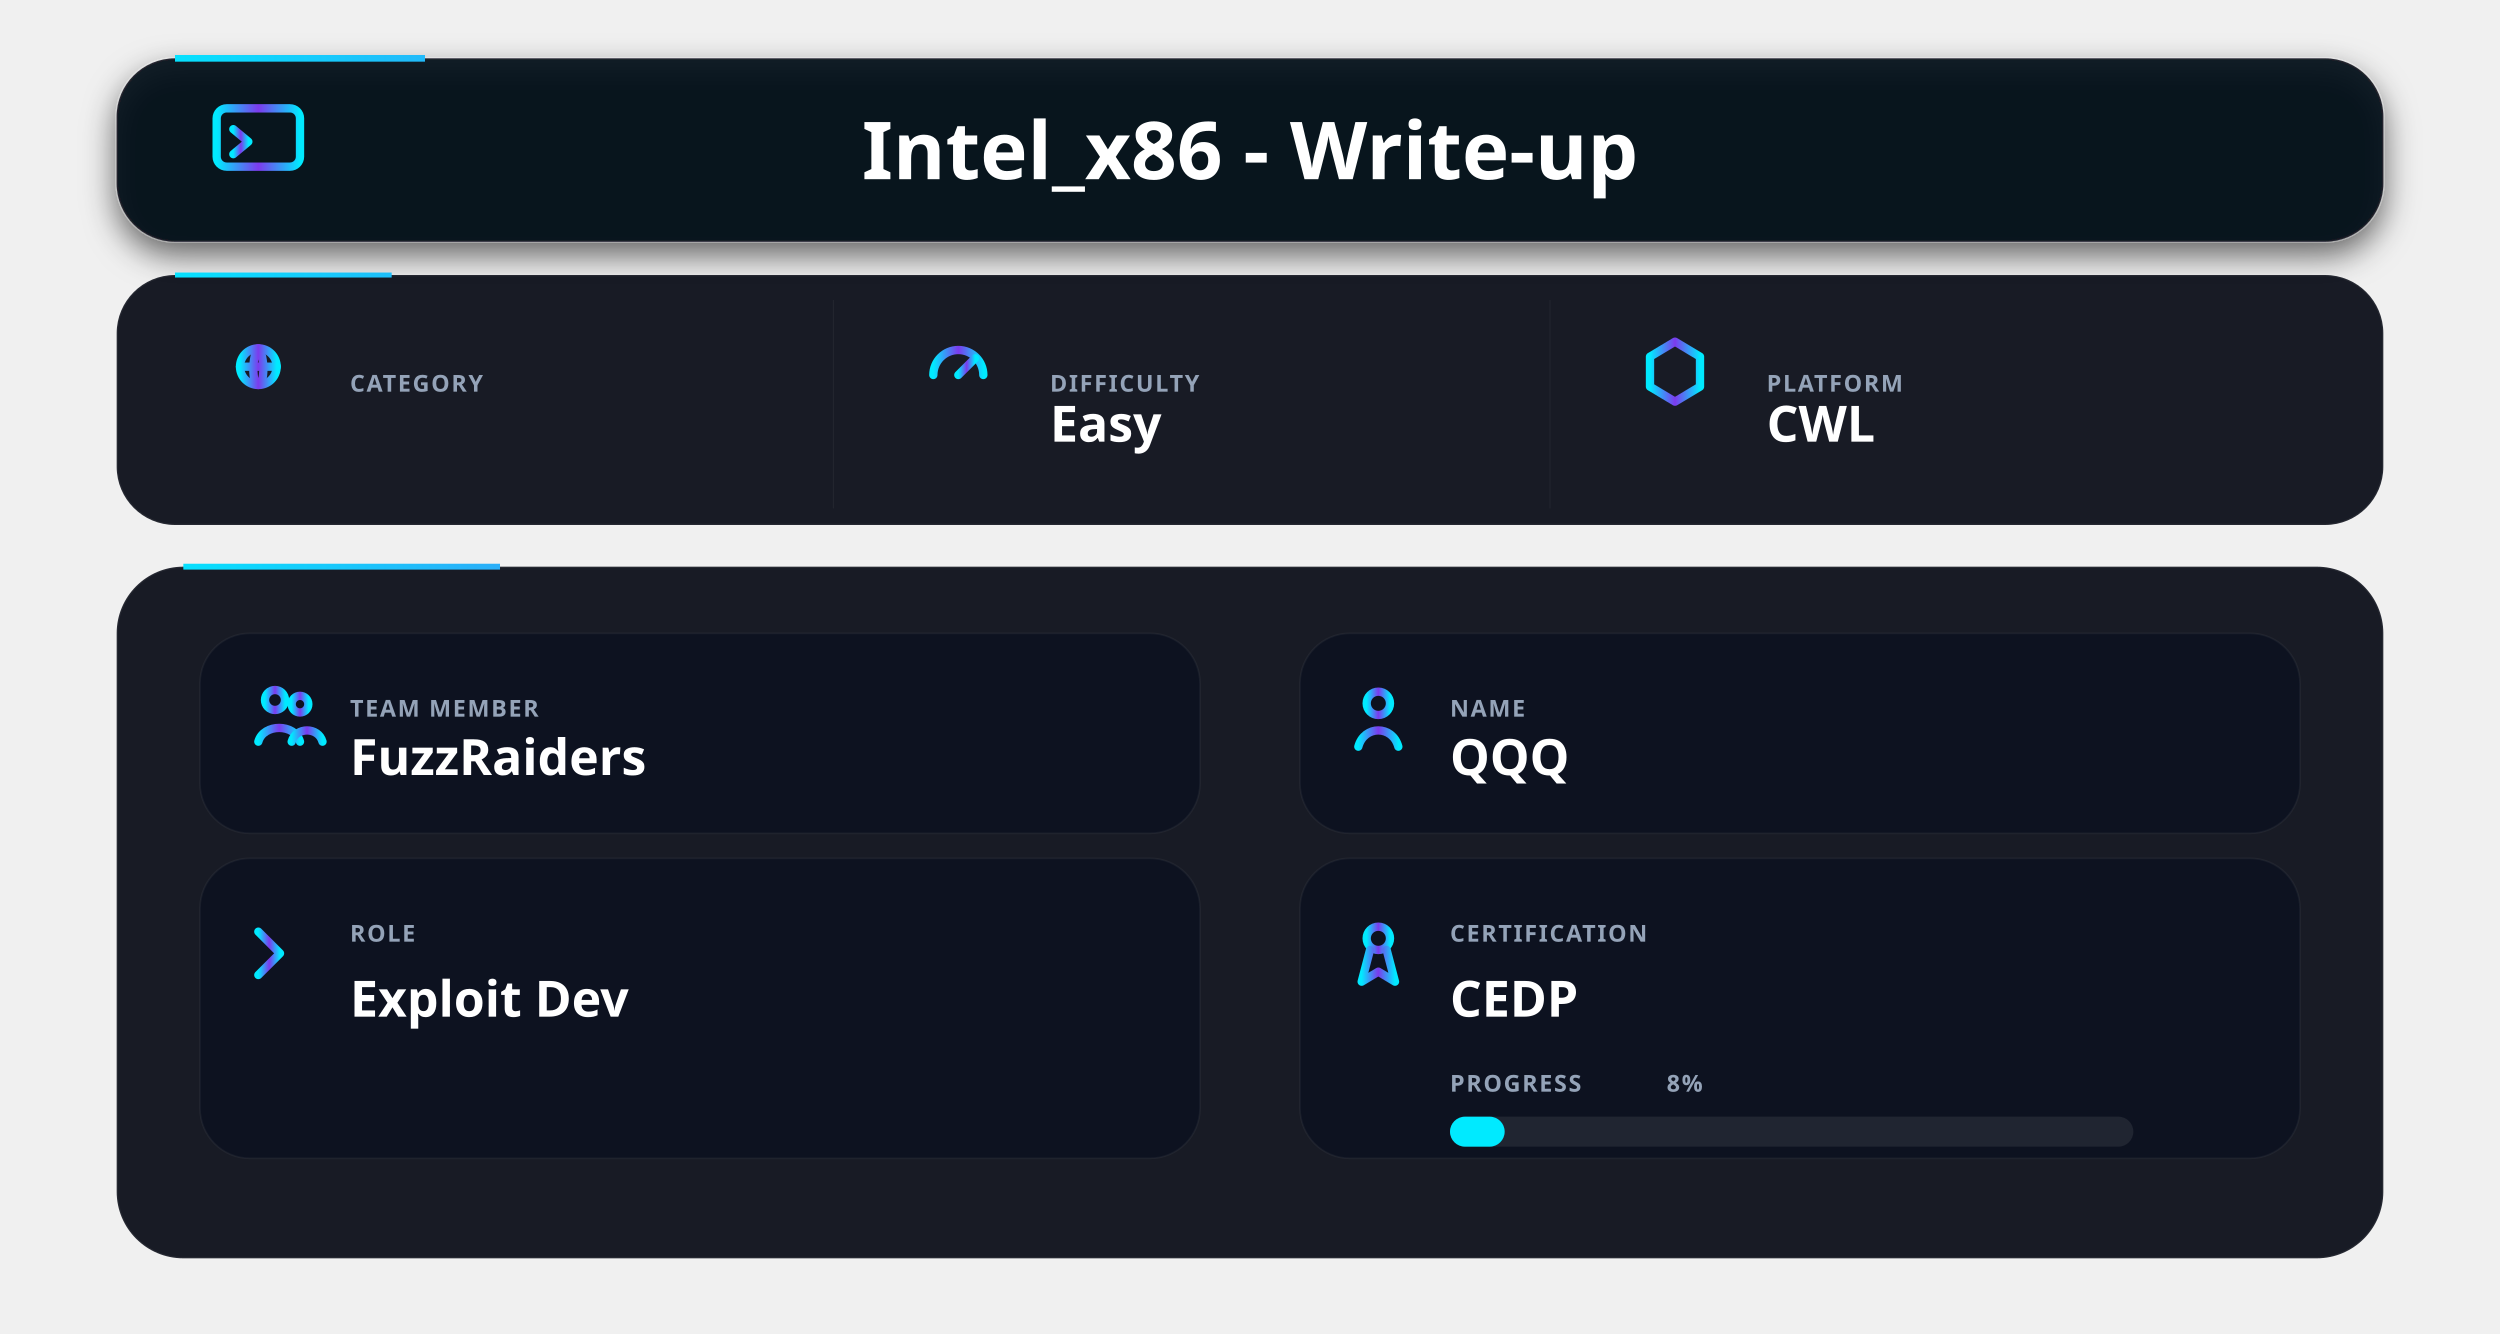
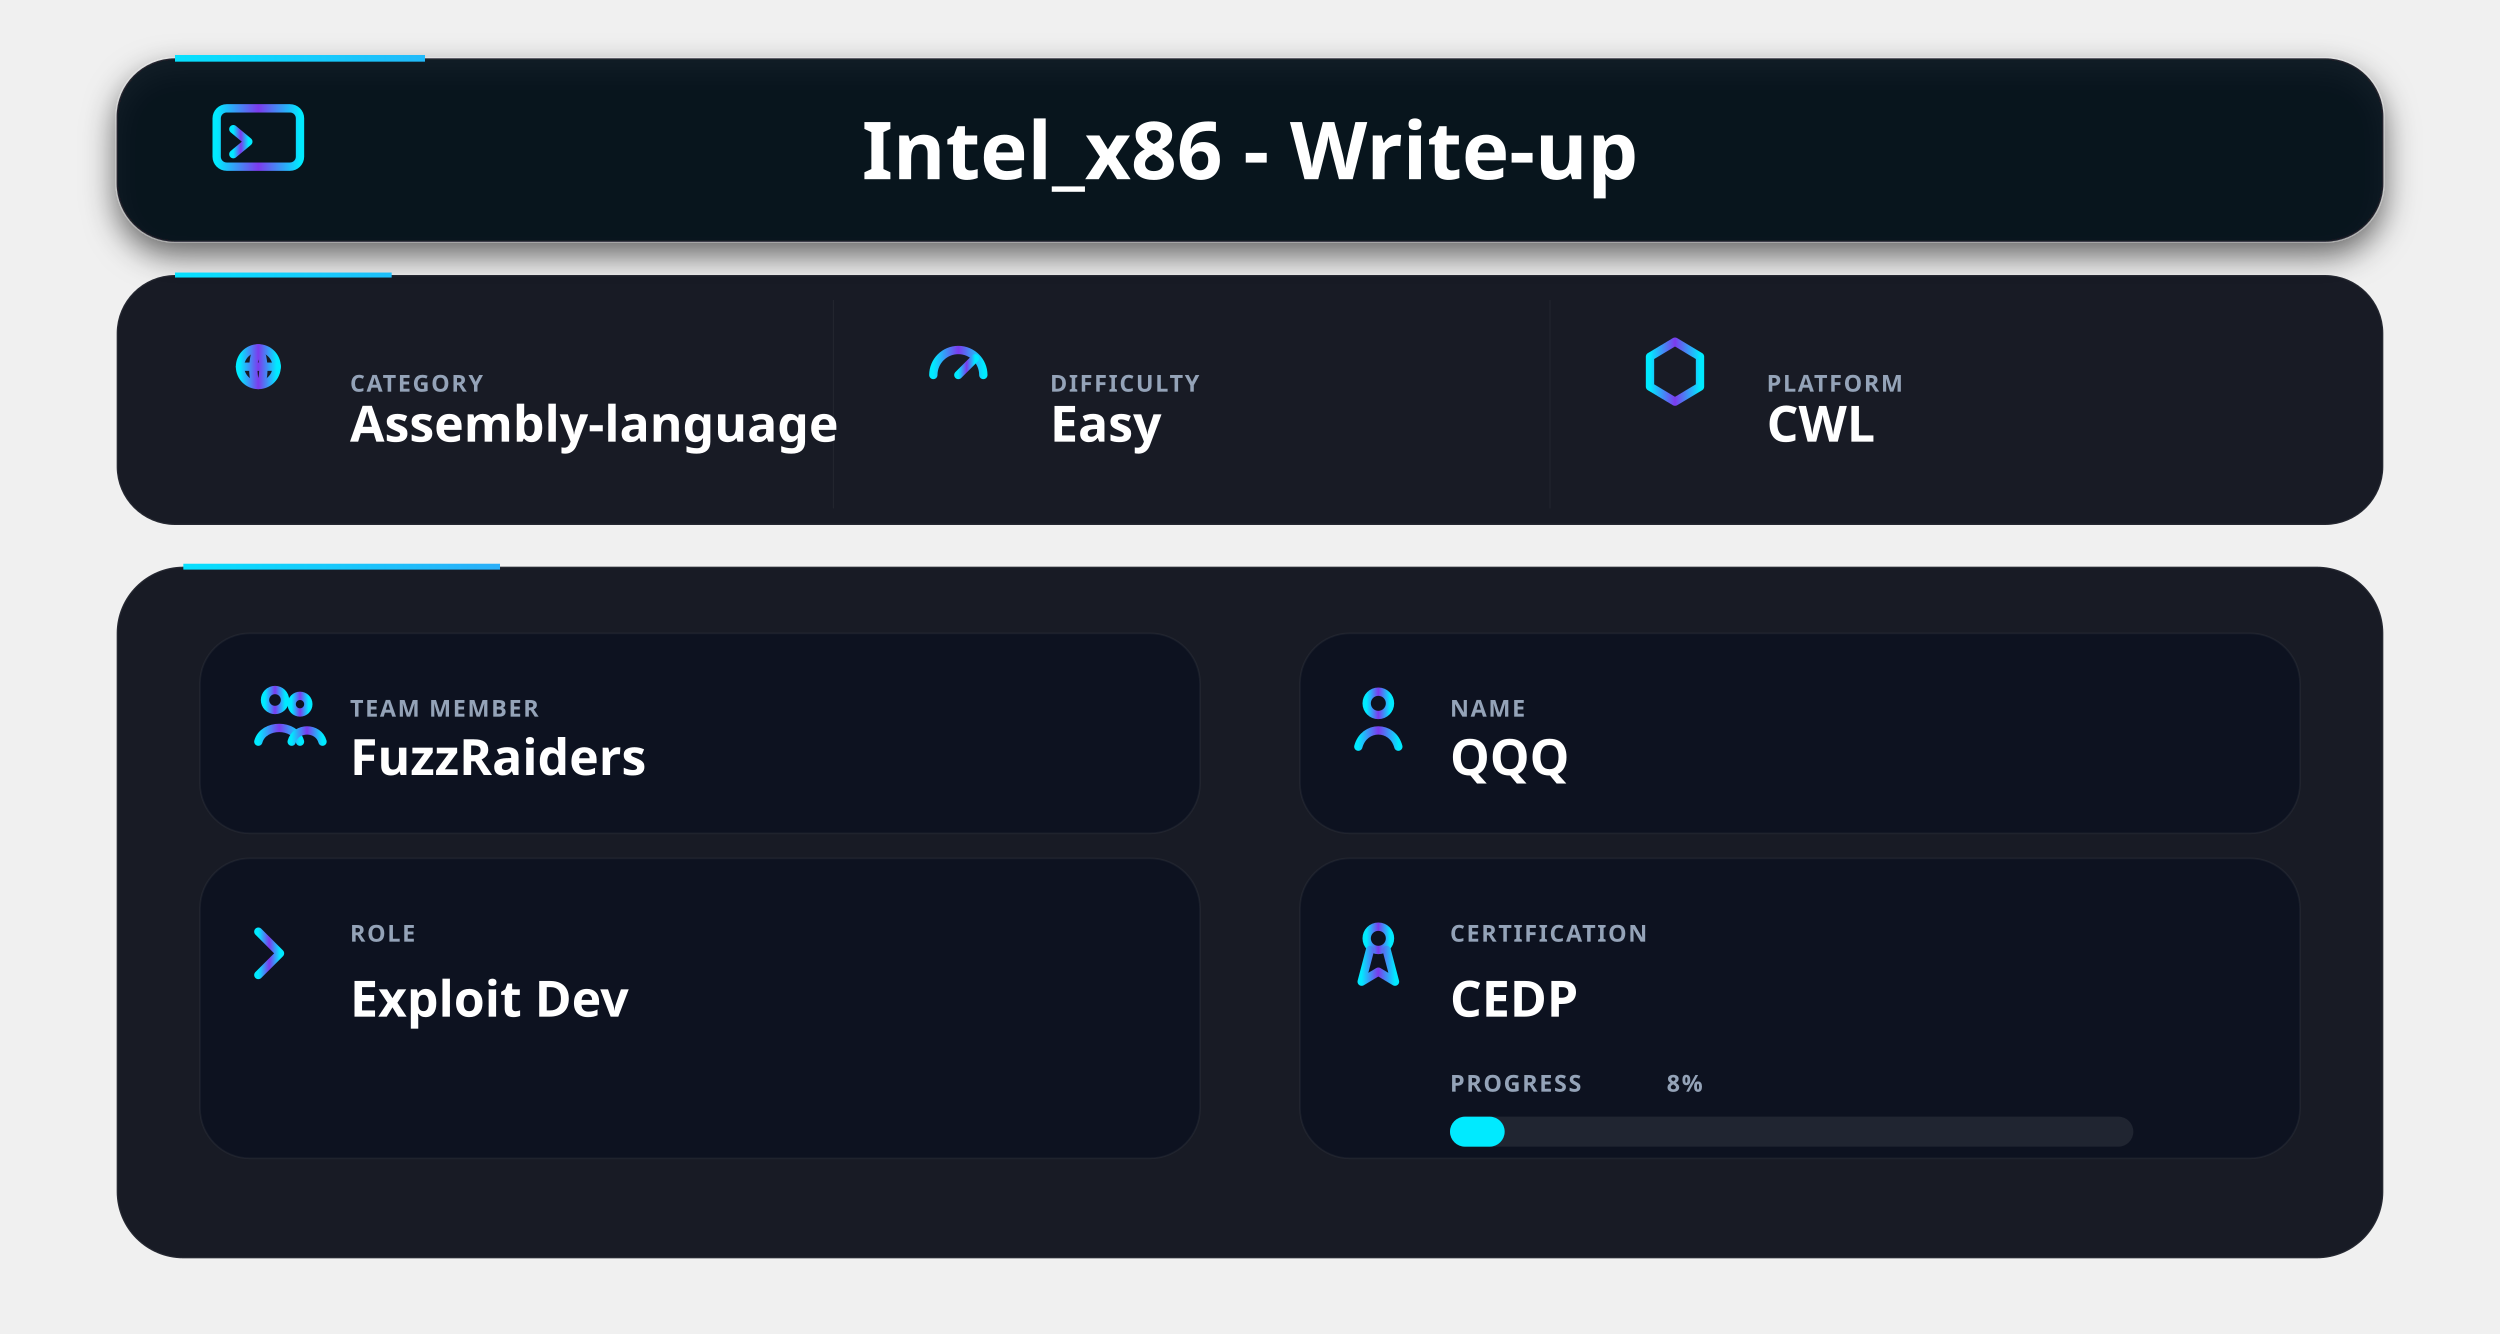
<svg xmlns="http://www.w3.org/2000/svg" width="3000" height="1600" viewBox="0 0 3000 1600">
  <defs>
    <linearGradient id="accent" x1="0" y1="0" x2="1" y2="0">
      <stop offset="0%" stop-color="#00eaff" />
      <stop offset="50%" stop-color="#7c3aed" />
      <stop offset="100%" stop-color="#00eaff" />
      <animate attributeName="x1" values="0;1;0" dur="7s" repeatCount="indefinite" />
      <animate attributeName="x2" values="1;0;1" dur="7s" repeatCount="indefinite" />
    </linearGradient>
    <linearGradient id="progressGrad" x1="-600" y1="0" x2="600" y2="0" gradientUnits="userSpaceOnUse">
      <stop offset="0%" stop-color="#7c3aed" />
      <stop offset="100%" stop-color="#00eaff" />
      <animate attributeName="x1" values="-600;600" dur="3s" repeatCount="indefinite" />
      <animate attributeName="x2" values="600;1800" dur="3s" repeatCount="indefinite" />
    </linearGradient>
    <filter id="shadow" x="-30%" y="-30%" width="160%" height="160%">
      <feDropShadow dx="0" dy="16" stdDeviation="20" flood-color="#000" flood-opacity="0.65" />
    </filter>
    <style>
      .panel { fill:#060914; fill-opacity:0.92; stroke:#ffffff; stroke-opacity:0.06; stroke-width:3; }
      .box { fill:#0c1220; fill-opacity:0.88; stroke:#ffffff; stroke-opacity:0.05; stroke-width:2; }

      .title { font:900 96px ui-monospace; fill:#ffffff; }
      .label { font:900 28px ui-monospace; fill:#94a3b8; letter-spacing:2px; }
      .value { font:900 60px ui-monospace; fill:#ffffff; }

      .icon { fill:none; stroke:url(#accent); stroke-width:10; stroke-linecap:round; stroke-linejoin:round; }
    </style>
  </defs>
  <g filter="url(#shadow)">
    <rect x="140" y="70" width="2720" height="220" rx="70" class="panel" />
  </g>
  <rect x="140" y="70" width="2720" height="220" rx="70" fill="none" stroke="url(#accent)" stroke-width="8" stroke-dasharray="300 9000">
    <animate attributeName="stroke-dashoffset" values="0;-9300" dur="3.2s" repeatCount="indefinite" />
  </rect>
  <g transform="translate(260,130)">
    <rect x="0" y="0" width="100" height="70" rx="12" class="icon" />
    <path d="M20 25l18 15-18 15" class="icon" />
    <path d="M50 50h25" class="icon" />
  </g>
  <text x="1500" y="215" text-anchor="middle" class="title">
  Intel_x86 - Write-up
  </text>
  <rect x="140" y="330" width="2720" height="300" rx="70" class="panel" />
  <rect x="140" y="330" width="2720" height="300" rx="70" fill="none" stroke="url(#accent)" stroke-width="6" stroke-dasharray="260 8500">
    <animate attributeName="stroke-dashoffset" values="0;-8760" dur="4s" repeatCount="indefinite" />
  </rect>
  <line x1="1000" y1="360" x2="1000" y2="610" stroke="#ffffff" stroke-opacity="0.06" />
  <line x1="1860" y1="360" x2="1860" y2="610" stroke="#ffffff" stroke-opacity="0.06" />
  <g transform="translate(280,410)">
    <circle cx="30" cy="30" r="22" class="icon" />
    <path d="M8 30h44M30 8c8 8 8 44 0 44M30 8c-8 8-8 44 0 44" class="icon" />
  </g>
  <text x="420" y="470" class="label">CATEGORY</text>
-   <text x="420" y="530" class="value" />
+   <text x="420" y="530" class="value">Assembly-language</text>
  <g transform="translate(1120,410)">
    <path d="M0 40a30 30 0 0 1 60 0" class="icon" />
    <path d="M30 40l20-20" class="icon" />
  </g>
  <text x="1260" y="470" class="label">DIFFICULTY</text>
  <text x="1260" y="530" class="value">Easy</text>
  <g transform="translate(1980,410)">
    <path d="M30 0l30 18v36L30 72 0 54V18z" class="icon" />
  </g>
  <text x="2120" y="470" class="label">PLATFORM</text>
  <text x="2120" y="530" class="value">CWL</text>
  <rect x="140" y="680" width="2720" height="830" rx="80" class="panel" />
  <rect x="140" y="680" width="2720" height="830" rx="80" fill="none" stroke="url(#accent)" stroke-width="7" stroke-dasharray="380 13000">
    <animate attributeName="stroke-dashoffset" values="0;-13400" dur="5s" repeatCount="indefinite" />
  </rect>
  <rect x="240" y="760" width="1200" height="240" rx="60" class="box" />
  <rect x="1560" y="760" width="1200" height="240" rx="60" class="box" />
  <rect x="240" y="1030" width="1200" height="360" rx="60" class="box" />
  <rect x="1560" y="1030" width="1200" height="360" rx="60" class="box" />
  <g transform="translate(300,820)">
    <circle cx="30" cy="20" r="12" class="icon" />
    <circle cx="60" cy="25" r="10" class="icon" />
    <path d="M10 70c6-22 44-22 50 0" class="icon" />
    <path d="M50 70c5-18 32-18 37 0" class="icon" />
  </g>
  <text x="420" y="860" class="label">TEAM MEMBER</text>
  <text x="420" y="930" class="value">FuzzRaiders</text>
  <g transform="translate(1620,820)">
    <circle cx="34" cy="24" r="14" class="icon" />
    <path d="M10 76c7-26 41-26 48 0" class="icon" />
  </g>
  <text x="1740" y="860" class="label">NAME</text>
  <text x="1740" y="930" class="value">QQQ</text>
  <g transform="translate(300,1100)">
    <path d="M10 18l26 26-26 26" class="icon" />
    <path d="M46 70h46" class="icon" />
  </g>
  <text x="420" y="1130" class="label">ROLE</text>
  <text x="420" y="1220" class="value">Exploit Dev</text>
  <g transform="translate(1620,1100)">
    <circle cx="34" cy="26" r="14" class="icon" />
    <path d="M24 40l-10 38 20-12 20 12-10-38" class="icon" />
  </g>
  <text x="1740" y="1130" class="label">CERTIFICATION</text>
  <text x="1740" y="1220" class="value">CEDP</text>
  <text x="1740" y="1310" class="label">PROGRESS</text>
  <text x="2000" y="1310" class="label">8%</text>
  <rect x="1740" y="1340" width="820" height="36" rx="18" fill="#ffffff" fill-opacity="0.08" />
  <rect x="1740" y="1340" width="65.6" height="36" rx="18" fill="url(#progressGrad)">
    <animate attributeName="fill-opacity" values="0.6;1;0.6" dur="2s" repeatCount="indefinite" />
  </rect>
</svg>
